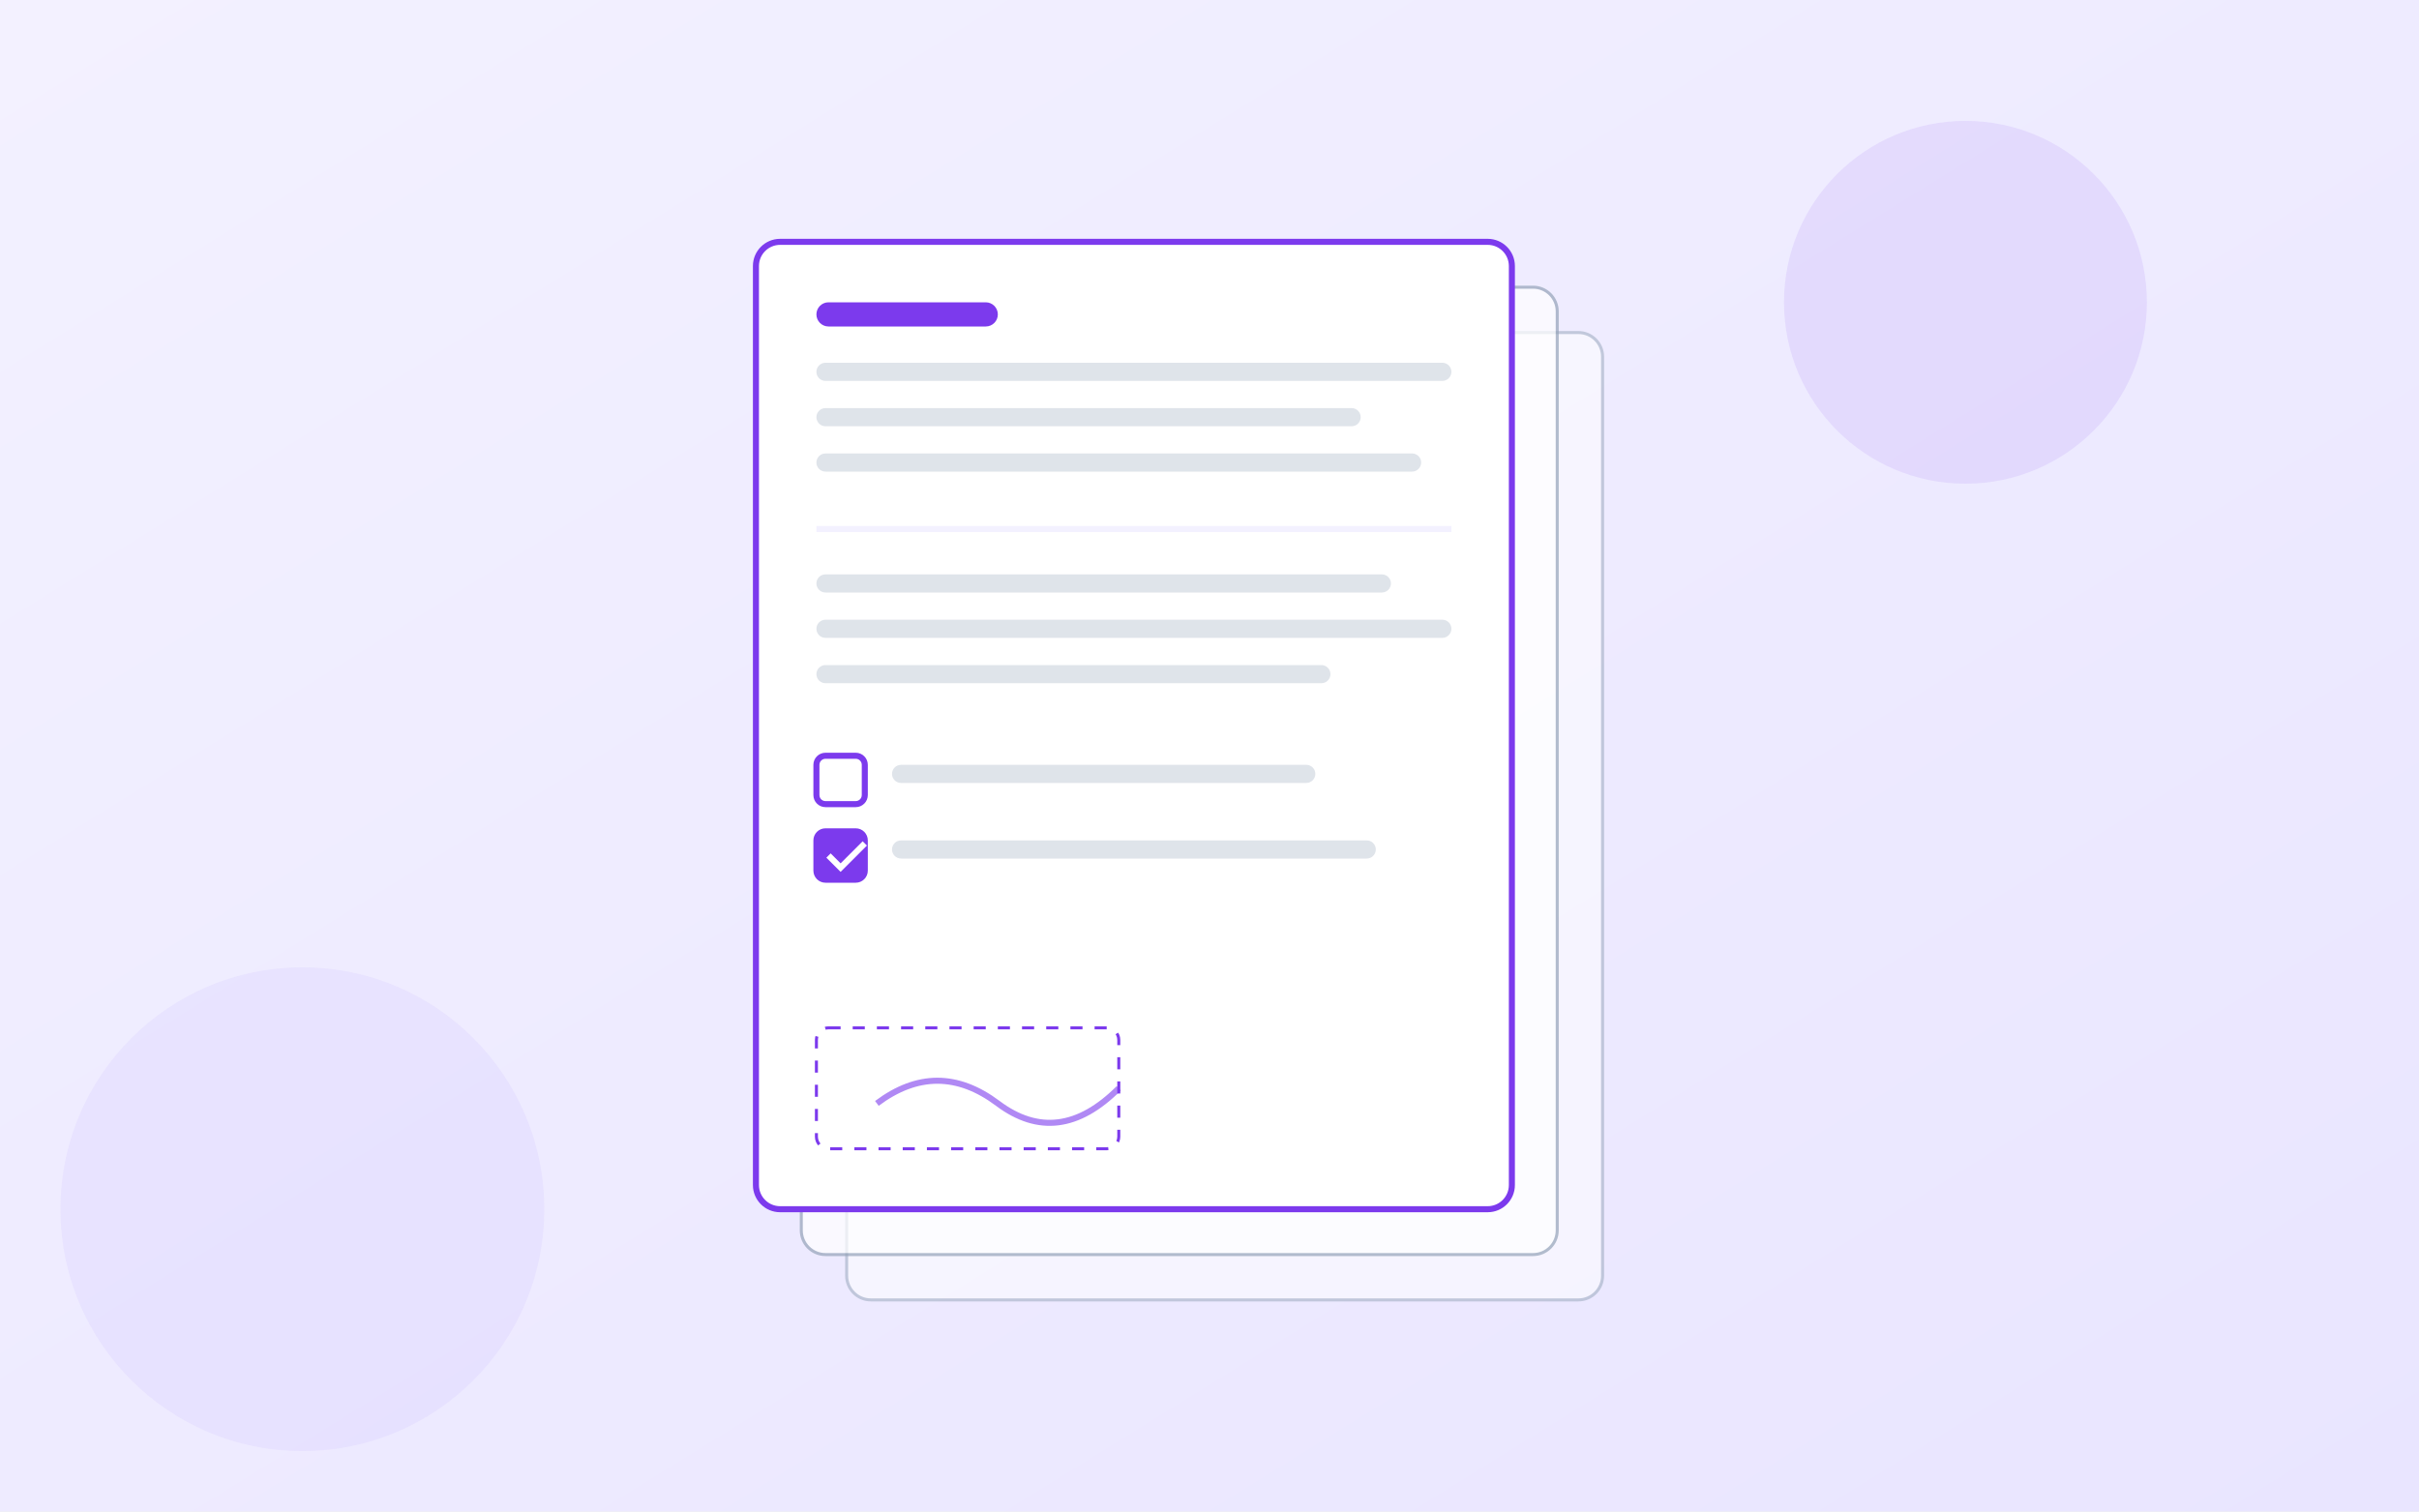
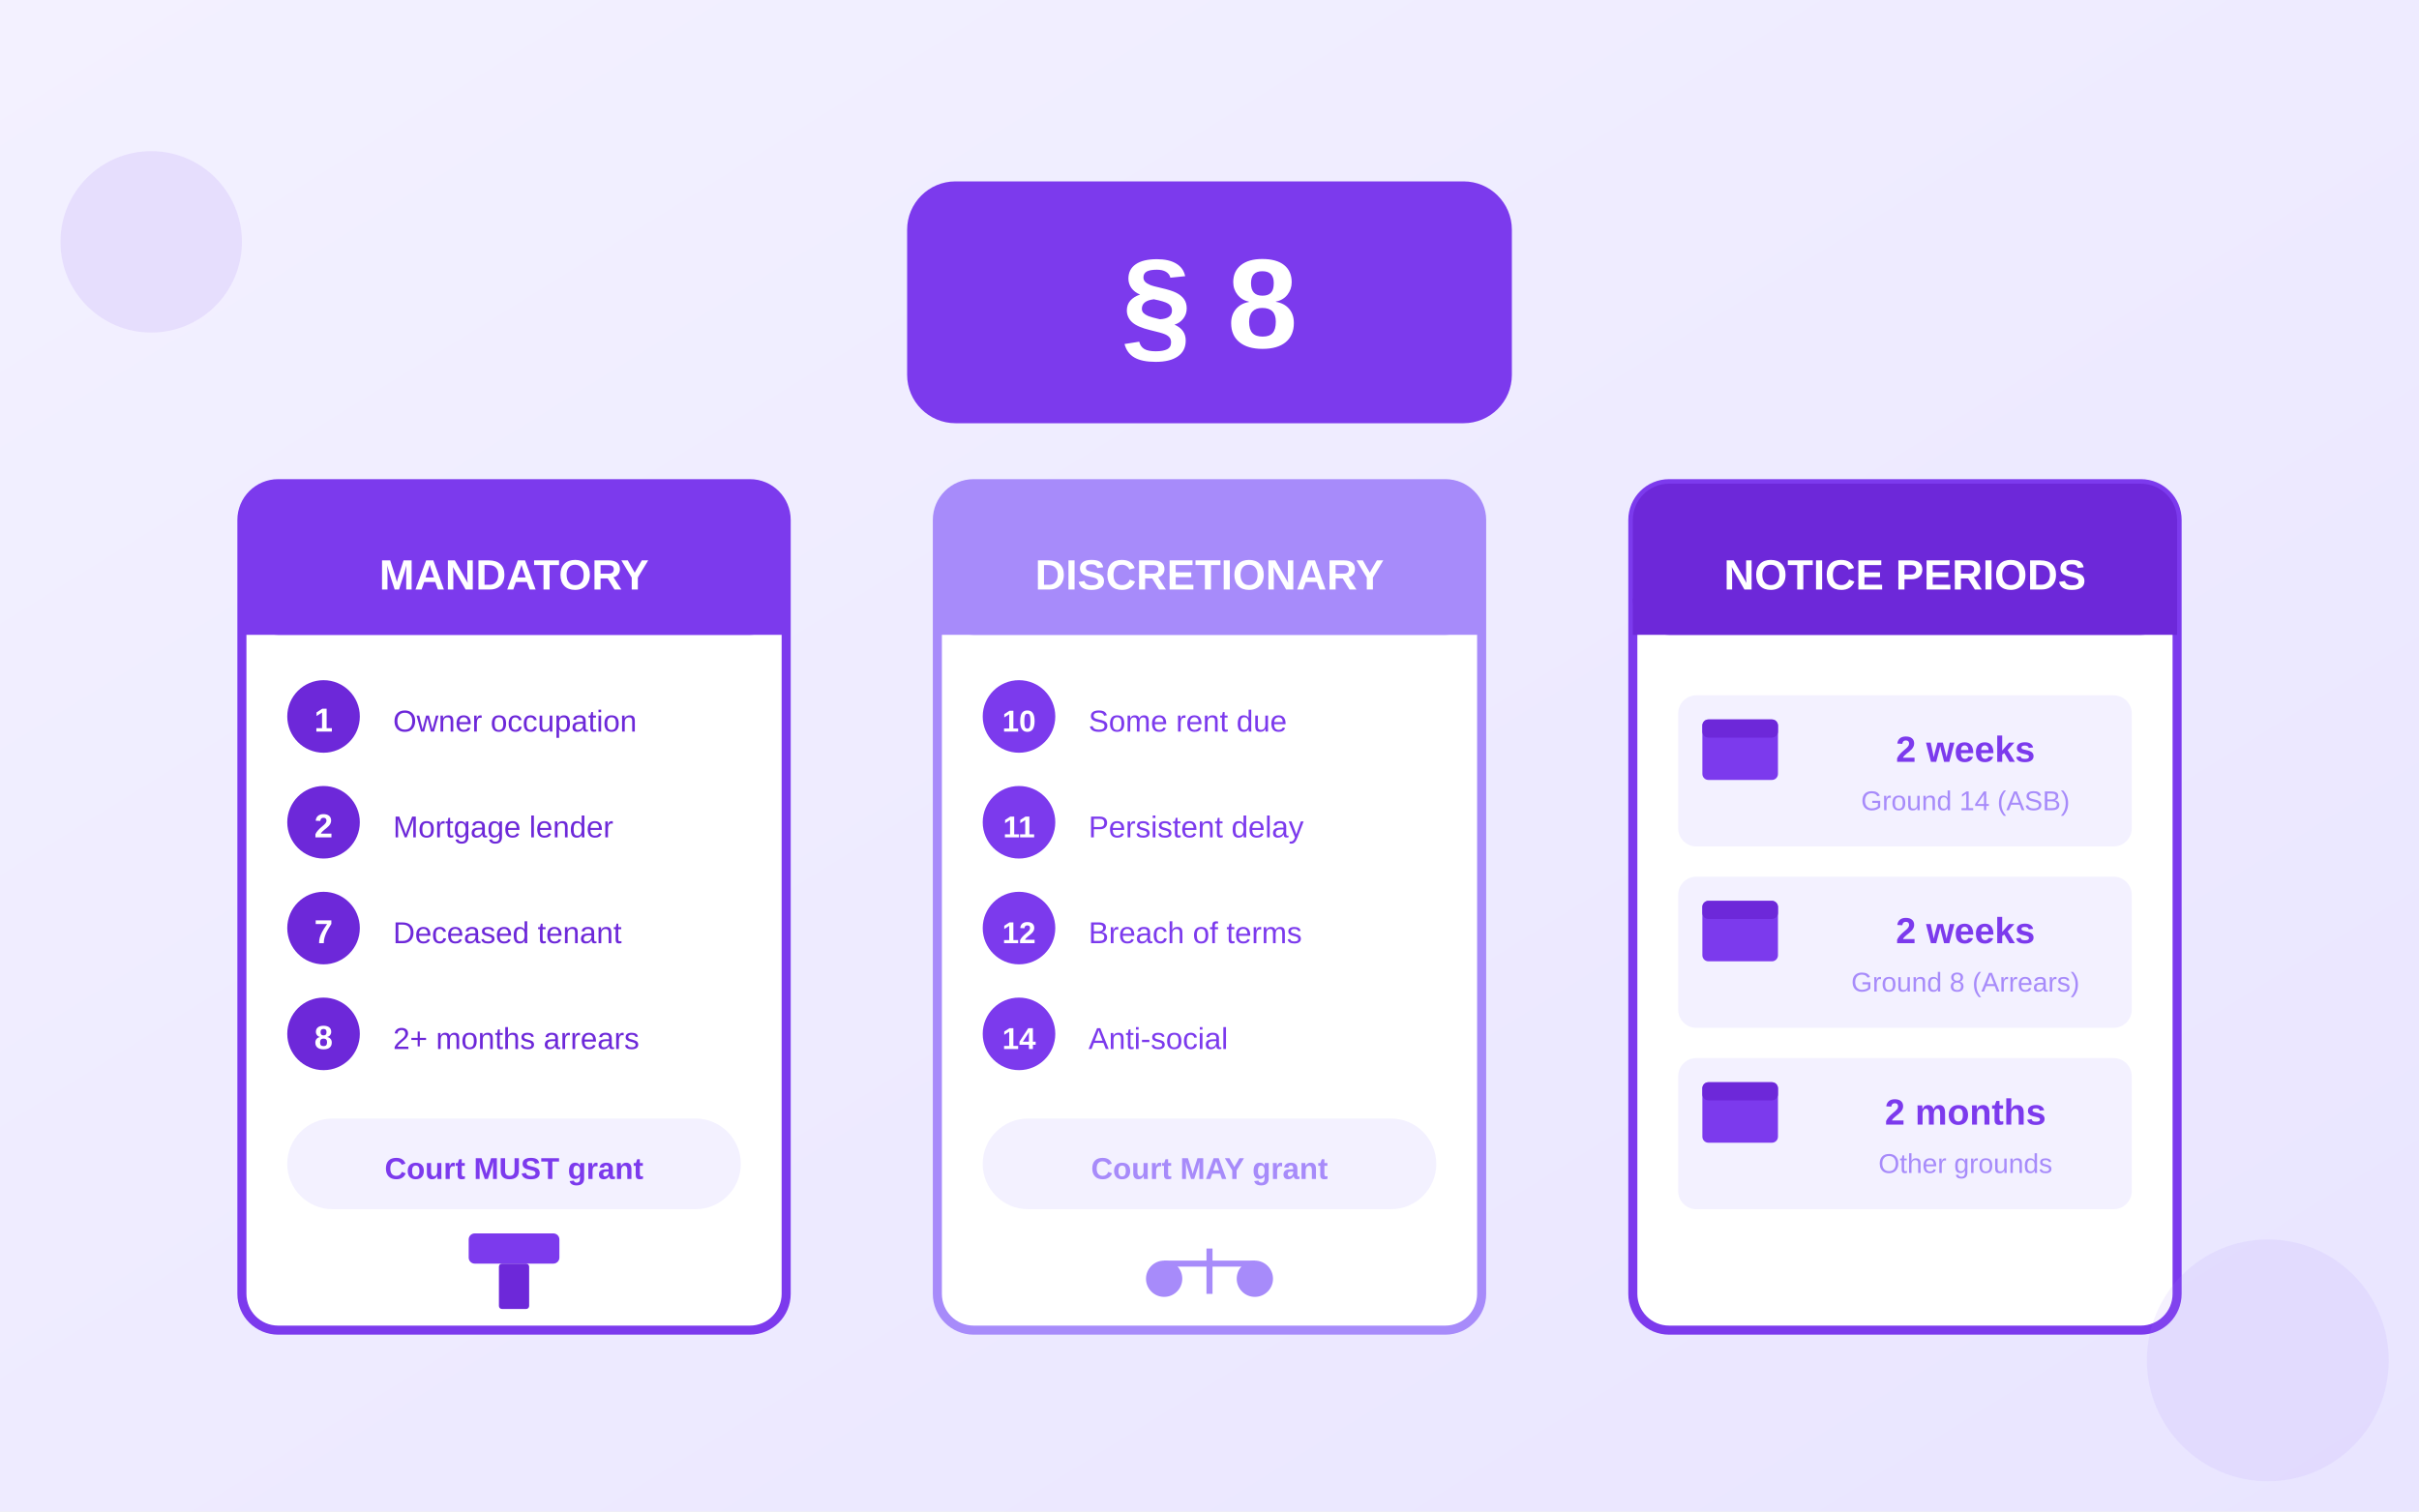
<svg xmlns="http://www.w3.org/2000/svg" viewBox="0 0 800 500">
  <defs>
    <linearGradient id="bgGrad" x1="0%" y1="0%" x2="100%" y2="100%">
      <stop offset="0%" style="stop-color:#F3F1FF" />
      <stop offset="100%" style="stop-color:#E9E5FF" />
    </linearGradient>
  </defs>
  <rect width="800" height="500" fill="url(#bgGrad)" />
-   <g transform="translate(250, 80)">
-     <rect x="30" y="30" width="250" height="320" rx="8" fill="white" stroke="#94A3B8" stroke-width="1" opacity="0.5" />
-     <rect x="15" y="15" width="250" height="320" rx="8" fill="white" stroke="#94A3B8" stroke-width="1" opacity="0.7" />
-     <rect x="0" y="0" width="250" height="320" rx="8" fill="white" stroke="#7C3AED" stroke-width="2" />
-     <rect x="20" y="20" width="60" height="8" rx="4" fill="#7C3AED" />
-     <rect x="20" y="40" width="210" height="6" rx="3" fill="#94A3B8" opacity="0.3" />
-     <rect x="20" y="55" width="180" height="6" rx="3" fill="#94A3B8" opacity="0.3" />
-     <rect x="20" y="70" width="200" height="6" rx="3" fill="#94A3B8" opacity="0.3" />
-     <line x1="20" y1="95" x2="230" y2="95" stroke="#F3F1FF" stroke-width="2" />
-     <rect x="20" y="110" width="190" height="6" rx="3" fill="#94A3B8" opacity="0.3" />
-     <rect x="20" y="125" width="210" height="6" rx="3" fill="#94A3B8" opacity="0.3" />
-     <rect x="20" y="140" width="170" height="6" rx="3" fill="#94A3B8" opacity="0.3" />
-     <rect x="20" y="170" width="16" height="16" rx="3" stroke="#7C3AED" stroke-width="2" fill="none" />
-     <rect x="45" y="173" width="140" height="6" rx="3" fill="#94A3B8" opacity="0.3" />
-     <rect x="20" y="195" width="16" height="16" rx="3" stroke="#7C3AED" stroke-width="2" fill="#7C3AED" />
-     <path d="M24 203 L28 207 L36 199" stroke="white" stroke-width="2" fill="none" />
-     <rect x="45" y="198" width="160" height="6" rx="3" fill="#94A3B8" opacity="0.3" />
-     <rect x="20" y="260" width="100" height="40" rx="4" stroke="#7C3AED" stroke-width="1" stroke-dasharray="4" fill="none" />
-     <path d="M40 285 Q60 270 80 285 Q100 300 120 280" stroke="#7C3AED" stroke-width="2" fill="none" opacity="0.6" />
+   <g transform="translate(300, 60)">
+     <rect x="0" y="0" width="200" height="80" rx="16" fill="#7C3AED" />
+     <text x="100" y="55" text-anchor="middle" fill="white" font-size="42" font-weight="bold" font-family="Arial">§ 8</text>
  </g>
-   <circle cx="650" cy="100" r="60" fill="#7C3AED" opacity="0.1" />
-   <circle cx="100" cy="400" r="80" fill="#A78BFA" opacity="0.1" />
+   <g transform="translate(80, 160)">
+     <rect x="0" y="0" width="180" height="280" rx="12" fill="white" stroke="#7C3AED" stroke-width="3" />
+     <rect x="0" y="0" width="180" height="50" rx="12" fill="#7C3AED" />
+     <rect x="0" y="38" width="180" height="12" fill="#7C3AED" />
+     <text x="90" y="35" text-anchor="middle" fill="white" font-size="14" font-weight="bold" font-family="Arial">MANDATORY</text>
+     <g transform="translate(15, 65)">
+       <circle cx="12" cy="12" r="12" fill="#6D28D9" />
+       <text x="12" y="17" text-anchor="middle" fill="white" font-size="11" font-weight="bold" font-family="Arial">1</text>
+       <text x="35" y="17" fill="#6D28D9" font-size="10" font-family="Arial">Owner occupation</text>
+     </g>
+     <g transform="translate(15, 100)">
+       <circle cx="12" cy="12" r="12" fill="#6D28D9" />
+       <text x="12" y="17" text-anchor="middle" fill="white" font-size="11" font-weight="bold" font-family="Arial">2</text>
+       <text x="35" y="17" fill="#6D28D9" font-size="10" font-family="Arial">Mortgage lender</text>
+     </g>
+     <g transform="translate(15, 135)">
+       <circle cx="12" cy="12" r="12" fill="#6D28D9" />
+       <text x="12" y="17" text-anchor="middle" fill="white" font-size="11" font-weight="bold" font-family="Arial">7</text>
+       <text x="35" y="17" fill="#6D28D9" font-size="10" font-family="Arial">Deceased tenant</text>
+     </g>
+     <g transform="translate(15, 170)">
+       <circle cx="12" cy="12" r="12" fill="#6D28D9" />
+       <text x="12" y="17" text-anchor="middle" fill="white" font-size="11" font-weight="bold" font-family="Arial">8</text>
+       <text x="35" y="17" fill="#6D28D9" font-size="10" font-family="Arial">2+ months arrears</text>
+     </g>
+     <rect x="15" y="210" width="150" height="30" rx="15" fill="#F3F1FF" />
+     <text x="90" y="230" text-anchor="middle" fill="#7C3AED" font-size="10" font-weight="bold" font-family="Arial">Court MUST grant</text>
+     <g transform="translate(75, 248)">
+       <rect x="0" y="0" width="30" height="10" rx="2" fill="#7C3AED" />
+       <rect x="10" y="10" width="10" height="15" rx="1" fill="#6D28D9" />
+     </g>
+   </g>
+   <g transform="translate(310, 160)">
+     <rect x="0" y="0" width="180" height="280" rx="12" fill="white" stroke="#A78BFA" stroke-width="3" />
+     <rect x="0" y="0" width="180" height="50" rx="12" fill="#A78BFA" />
+     <rect x="0" y="38" width="180" height="12" fill="#A78BFA" />
+     <text x="90" y="35" text-anchor="middle" fill="white" font-size="14" font-weight="bold" font-family="Arial">DISCRETIONARY</text>
+     <g transform="translate(15, 65)">
+       <circle cx="12" cy="12" r="12" fill="#7C3AED" />
+       <text x="12" y="17" text-anchor="middle" fill="white" font-size="10" font-weight="bold" font-family="Arial">10</text>
+       <text x="35" y="17" fill="#7C3AED" font-size="10" font-family="Arial">Some rent due</text>
+     </g>
+     <g transform="translate(15, 100)">
+       <circle cx="12" cy="12" r="12" fill="#7C3AED" />
+       <text x="12" y="17" text-anchor="middle" fill="white" font-size="10" font-weight="bold" font-family="Arial">11</text>
+       <text x="35" y="17" fill="#7C3AED" font-size="10" font-family="Arial">Persistent delay</text>
+     </g>
+     <g transform="translate(15, 135)">
+       <circle cx="12" cy="12" r="12" fill="#7C3AED" />
+       <text x="12" y="17" text-anchor="middle" fill="white" font-size="10" font-weight="bold" font-family="Arial">12</text>
+       <text x="35" y="17" fill="#7C3AED" font-size="10" font-family="Arial">Breach of terms</text>
+     </g>
+     <g transform="translate(15, 170)">
+       <circle cx="12" cy="12" r="12" fill="#7C3AED" />
+       <text x="12" y="17" text-anchor="middle" fill="white" font-size="10" font-weight="bold" font-family="Arial">14</text>
+       <text x="35" y="17" fill="#7C3AED" font-size="10" font-family="Arial">Anti-social</text>
+     </g>
+     <rect x="15" y="210" width="150" height="30" rx="15" fill="#F3F1FF" />
+     <text x="90" y="230" text-anchor="middle" fill="#A78BFA" font-size="10" font-weight="bold" font-family="Arial">Court MAY grant</text>
+     <g transform="translate(70, 248)">
+       <line x1="20" y1="5" x2="20" y2="20" stroke="#A78BFA" stroke-width="2" />
+       <line x1="5" y1="10" x2="35" y2="10" stroke="#A78BFA" stroke-width="2" />
+       <circle cx="5" cy="15" r="6" fill="#A78BFA" />
+       <circle cx="35" cy="15" r="6" fill="#A78BFA" />
+     </g>
+   </g>
+   <g transform="translate(540, 160)">
+     <rect x="0" y="0" width="180" height="280" rx="12" fill="white" stroke="#7C3AED" stroke-width="3" />
+     <rect x="0" y="0" width="180" height="50" rx="12" fill="#6D28D9" />
+     <rect x="0" y="38" width="180" height="12" fill="#6D28D9" />
+     <text x="90" y="35" text-anchor="middle" fill="white" font-size="14" font-weight="bold" font-family="Arial">NOTICE PERIODS</text>
+     <g transform="translate(15, 70)">
+       <rect x="0" y="0" width="150" height="50" rx="6" fill="#F3F1FF" />
+       <rect x="8" y="8" width="25" height="20" rx="2" fill="#7C3AED" />
+       <rect x="8" y="8" width="25" height="6" rx="2" fill="#6D28D9" />
+       <text x="95" y="22" text-anchor="middle" fill="#7C3AED" font-size="12" font-weight="bold" font-family="Arial">2 weeks</text>
+       <text x="95" y="38" text-anchor="middle" fill="#A78BFA" font-size="9" font-family="Arial">Ground 14 (ASB)</text>
+     </g>
+     <g transform="translate(15, 130)">
+       <rect x="0" y="0" width="150" height="50" rx="6" fill="#F3F1FF" />
+       <rect x="8" y="8" width="25" height="20" rx="2" fill="#7C3AED" />
+       <rect x="8" y="8" width="25" height="6" rx="2" fill="#6D28D9" />
+       <text x="95" y="22" text-anchor="middle" fill="#7C3AED" font-size="12" font-weight="bold" font-family="Arial">2 weeks</text>
+       <text x="95" y="38" text-anchor="middle" fill="#A78BFA" font-size="9" font-family="Arial">Ground 8 (Arrears)</text>
+     </g>
+     <g transform="translate(15, 190)">
+       <rect x="0" y="0" width="150" height="50" rx="6" fill="#F3F1FF" />
+       <rect x="8" y="8" width="25" height="20" rx="2" fill="#7C3AED" />
+       <rect x="8" y="8" width="25" height="6" rx="2" fill="#6D28D9" />
+       <text x="95" y="22" text-anchor="middle" fill="#7C3AED" font-size="12" font-weight="bold" font-family="Arial">2 months</text>
+       <text x="95" y="38" text-anchor="middle" fill="#A78BFA" font-size="9" font-family="Arial">Other grounds</text>
+     </g>
+   </g>
+   <circle cx="50" cy="80" r="30" fill="#7C3AED" opacity="0.1" />
+   <circle cx="750" cy="450" r="40" fill="#A78BFA" opacity="0.12" />
</svg>
